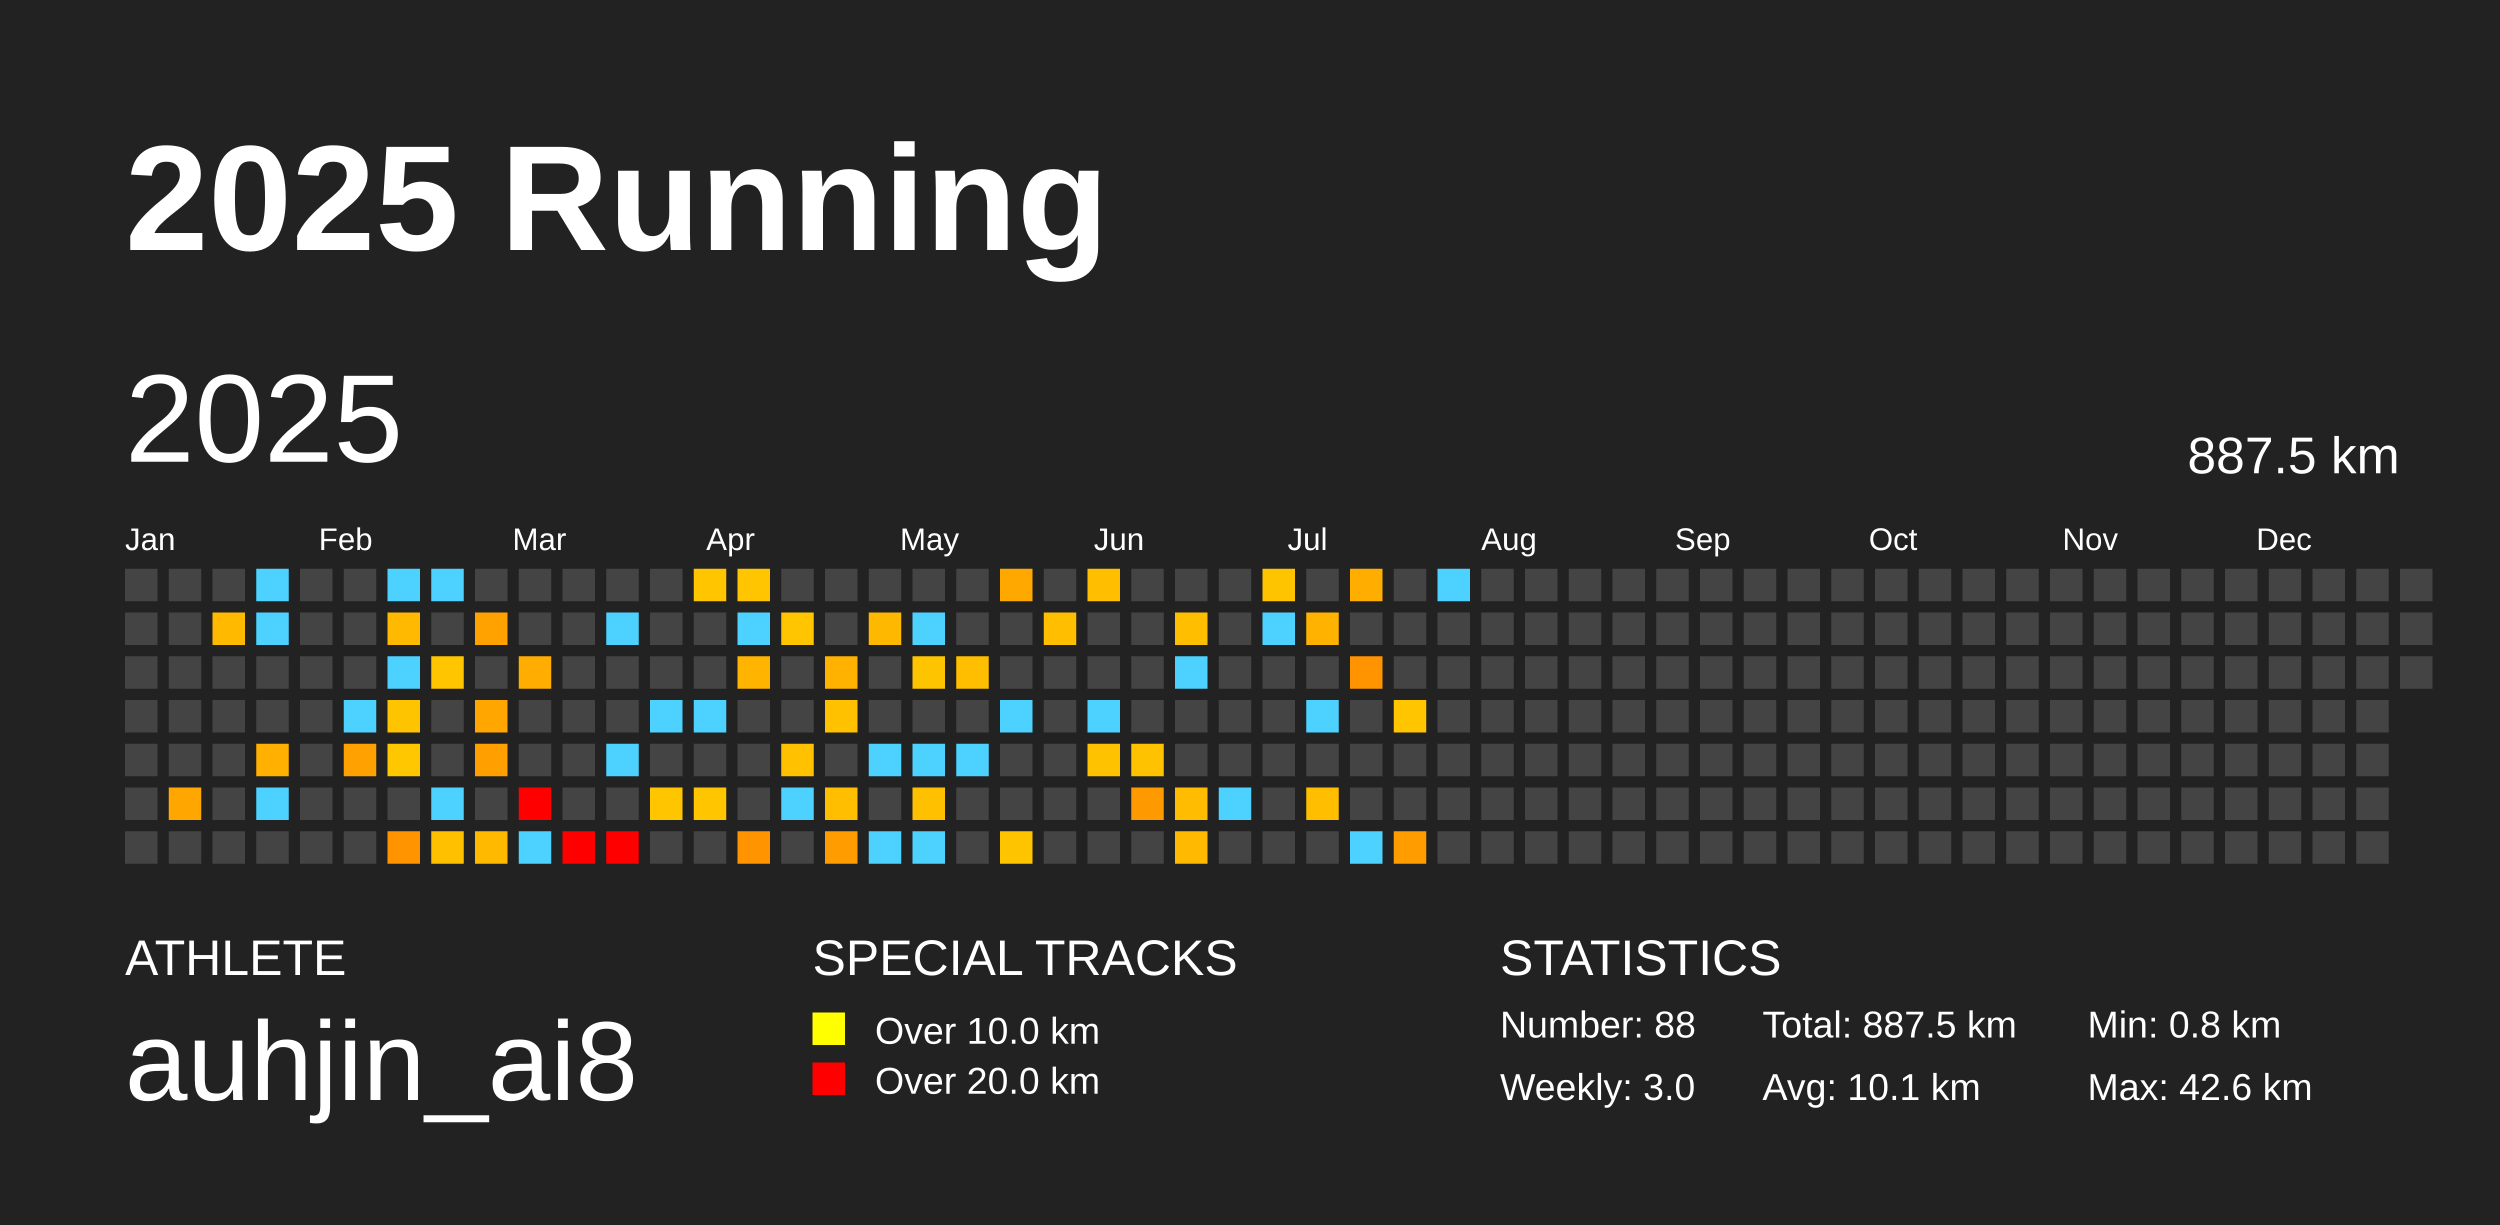
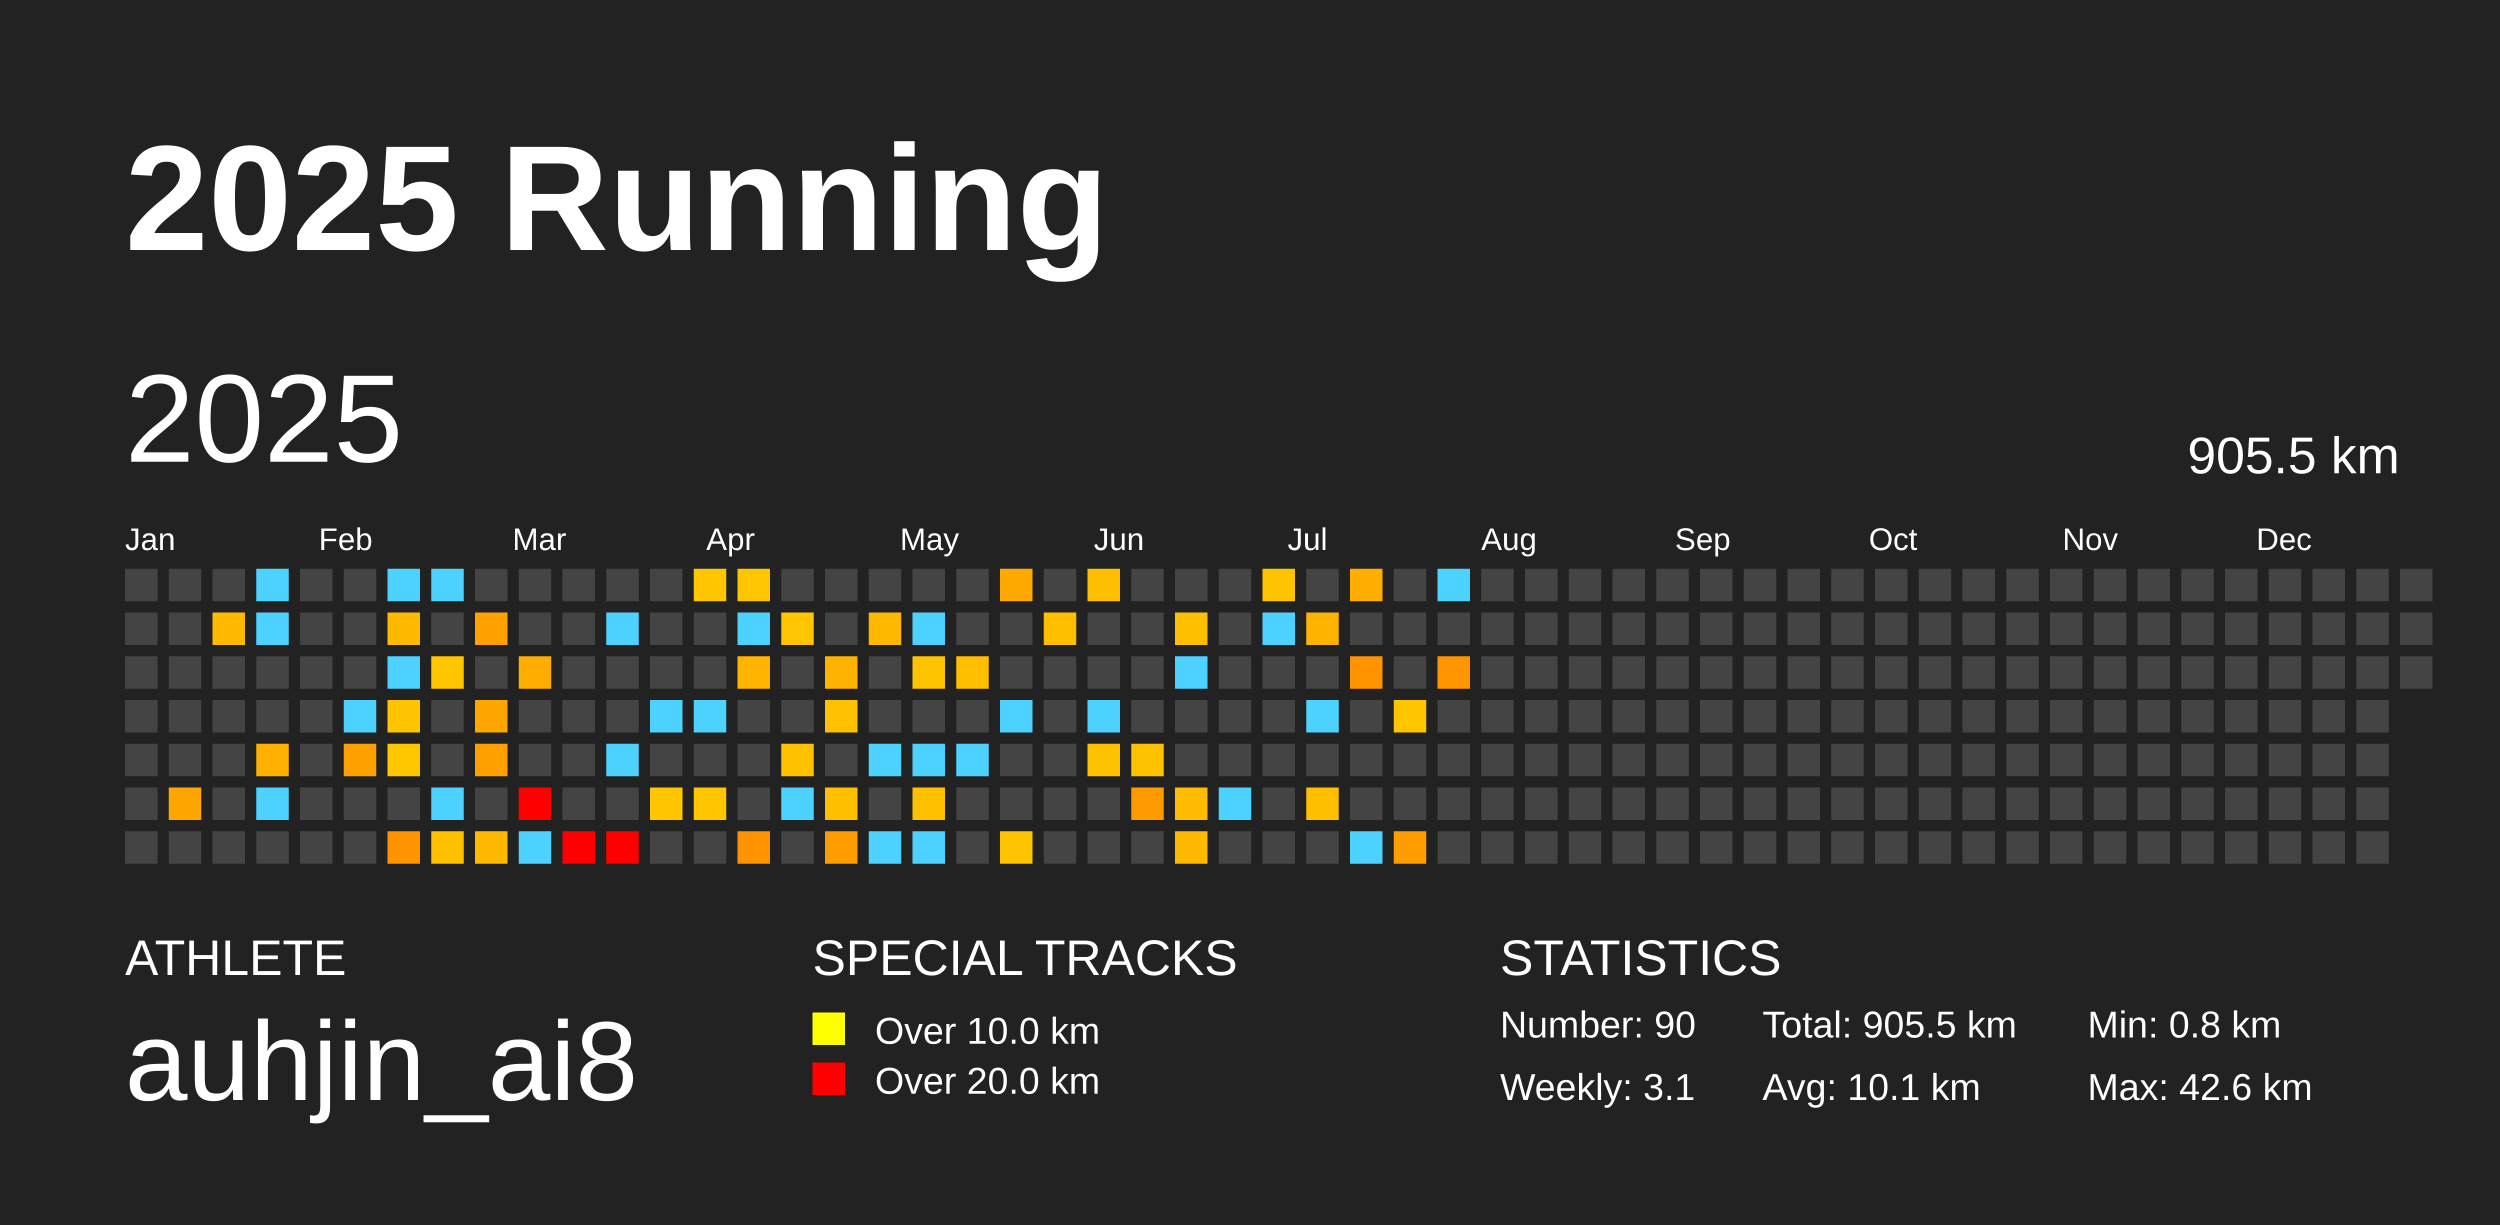
<svg xmlns="http://www.w3.org/2000/svg" baseProfile="full" height="98mm" version="1.1" viewBox="0,0,200,98" width="200mm">
  <defs />
  <rect fill="#222222" height="98" width="200" x="0" y="0" />
  <text fill="#FFFFFF" style="font-size:12px; font-family:Arial; font-weight:bold;" x="10" y="20">2025 Running</text>
  <text fill="#FFFFFF" style="font-size:4px; font-family:Arial" x="10" y="78">ATHLETE</text>
  <text fill="#FFFFFF" style="font-size:9px; font-family:Arial" x="10" y="88">auhjin_ai8</text>
  <text fill="#FFFFFF" style="font-size:4px; font-family:Arial" x="65" y="78">SPECIAL TRACKS</text>
  <rect fill="yellow" height="2.6" width="2.6" x="65" y="81" />
  <text fill="#FFFFFF" style="font-size:3px; font-family:Arial" x="70" y="83.5">Over 10.0 km</text>
  <rect fill="red" height="2.6" width="2.6" x="65" y="85" />
  <text fill="#FFFFFF" style="font-size:3px; font-family:Arial" x="70" y="87.5">Over 20.0 km</text>
  <text fill="#FFFFFF" style="font-size:4px; font-family:Arial" x="120" y="78">STATISTICS</text>
-   <text fill="#FFFFFF" style="font-size:3px; font-family:Arial" x="120" y="83">Number: 88</text>
-   <text fill="#FFFFFF" style="font-size:3px; font-family:Arial" x="120" y="88">Weekly: 3.0</text>
-   <text fill="#FFFFFF" style="font-size:3px; font-family:Arial" x="141" y="83">Total: 887.5 km</text>
+   <text fill="#FFFFFF" style="font-size:3px; font-family:Arial" x="120" y="83">Number: 90</text>
+   <text fill="#FFFFFF" style="font-size:3px; font-family:Arial" x="120" y="88">Weekly: 3.1</text>
+   <text fill="#FFFFFF" style="font-size:3px; font-family:Arial" x="141" y="83">Total: 905.5 km</text>
  <text fill="#FFFFFF" style="font-size:3px; font-family:Arial" x="141" y="88">Avg: 10.1 km</text>
  <text fill="#FFFFFF" style="font-size:3px; font-family:Arial" x="167" y="83">Min: 0.8 km</text>
  <text fill="#FFFFFF" style="font-size:3px; font-family:Arial" x="167" y="88">Max: 42.6 km</text>
  <text dominant-baseline="hanging" fill="#FFFFFF" style="font-size:10.0px; font-family:Arial;" x="10" y="30">2025</text>
-   <text dominant-baseline="hanging" fill="#FFFFFF" style="font-size:4.125px; font-family:Arial;" x="175" y="35">887.5 km</text>
+   <text dominant-baseline="hanging" fill="#FFFFFF" style="font-size:4.125px; font-family:Arial;" x="175" y="35">905.5 km</text>
  <text fill="#FFFFFF" style="font-size:2.5px; font-family:Arial" x="10.0" y="44">Jan</text>
  <text fill="#FFFFFF" style="font-size:2.5px; font-family:Arial" x="25.5" y="44">Feb</text>
  <text fill="#FFFFFF" style="font-size:2.5px; font-family:Arial" x="41.0" y="44">Mar</text>
  <text fill="#FFFFFF" style="font-size:2.5px; font-family:Arial" x="56.5" y="44">Apr</text>
  <text fill="#FFFFFF" style="font-size:2.5px; font-family:Arial" x="72.0" y="44">May</text>
  <text fill="#FFFFFF" style="font-size:2.5px; font-family:Arial" x="87.5" y="44">Jun</text>
  <text fill="#FFFFFF" style="font-size:2.5px; font-family:Arial" x="103.0" y="44">Jul</text>
  <text fill="#FFFFFF" style="font-size:2.5px; font-family:Arial" x="118.5" y="44">Aug</text>
  <text fill="#FFFFFF" style="font-size:2.5px; font-family:Arial" x="134.0" y="44">Sep</text>
  <text fill="#FFFFFF" style="font-size:2.5px; font-family:Arial" x="149.5" y="44">Oct</text>
  <text fill="#FFFFFF" style="font-size:2.5px; font-family:Arial" x="165.0" y="44">Nov</text>
  <text fill="#FFFFFF" style="font-size:2.5px; font-family:Arial" x="180.5" y="44">Dec</text>
  <rect fill="#444444" height="2.6" width="2.6" x="10.0" y="45.5" />
  <rect fill="#444444" height="2.6" width="2.6" x="10.0" y="49.0" />
  <rect fill="#444444" height="2.6" width="2.6" x="10.0" y="52.5" />
  <rect fill="#444444" height="2.6" width="2.6" x="10.0" y="56.0" />
  <rect fill="#444444" height="2.6" width="2.6" x="10.0" y="59.5" />
  <rect fill="#444444" height="2.6" width="2.6" x="10.0" y="63.0" />
  <rect fill="#444444" height="2.6" width="2.6" x="10.0" y="66.5" />
  <rect fill="#444444" height="2.6" width="2.6" x="13.5" y="45.5" />
  <rect fill="#444444" height="2.6" width="2.6" x="13.5" y="49.0" />
  <rect fill="#444444" height="2.6" width="2.6" x="13.5" y="52.5" />
  <rect fill="#444444" height="2.6" width="2.6" x="13.5" y="56.0" />
  <rect fill="#444444" height="2.6" width="2.6" x="13.5" y="59.5" />
  <rect fill="#ffa600" height="2.6" width="2.6" x="13.5" y="63.0" />
  <rect fill="#444444" height="2.6" width="2.6" x="13.5" y="66.5" />
  <rect fill="#444444" height="2.6" width="2.6" x="17.0" y="45.5" />
  <rect fill="#ffba00" height="2.6" width="2.6" x="17.0" y="49.0" />
  <rect fill="#444444" height="2.6" width="2.6" x="17.0" y="52.5" />
  <rect fill="#444444" height="2.6" width="2.6" x="17.0" y="56.0" />
  <rect fill="#444444" height="2.6" width="2.6" x="17.0" y="59.5" />
  <rect fill="#444444" height="2.6" width="2.6" x="17.0" y="63.0" />
  <rect fill="#444444" height="2.6" width="2.6" x="17.0" y="66.5" />
  <rect fill="#4dd2ff" height="2.6" width="2.6" x="20.5" y="45.5" />
  <rect fill="#4dd2ff" height="2.6" width="2.6" x="20.5" y="49.0" />
  <rect fill="#444444" height="2.6" width="2.6" x="20.5" y="52.5" />
  <rect fill="#444444" height="2.6" width="2.6" x="20.5" y="56.0" />
  <rect fill="#ffb000" height="2.6" width="2.6" x="20.5" y="59.5" />
  <rect fill="#4dd2ff" height="2.6" width="2.6" x="20.5" y="63.0" />
  <rect fill="#444444" height="2.6" width="2.6" x="20.5" y="66.5" />
  <rect fill="#444444" height="2.6" width="2.6" x="24.0" y="45.5" />
  <rect fill="#444444" height="2.6" width="2.6" x="24.0" y="49.0" />
  <rect fill="#444444" height="2.6" width="2.6" x="24.0" y="52.5" />
  <rect fill="#444444" height="2.6" width="2.6" x="24.0" y="56.0" />
  <rect fill="#444444" height="2.6" width="2.6" x="24.0" y="59.5" />
  <rect fill="#444444" height="2.6" width="2.6" x="24.0" y="63.0" />
  <rect fill="#444444" height="2.6" width="2.6" x="24.0" y="66.5" />
  <rect fill="#444444" height="2.6" width="2.6" x="27.5" y="45.5" />
  <rect fill="#444444" height="2.6" width="2.6" x="27.5" y="49.0" />
  <rect fill="#444444" height="2.6" width="2.6" x="27.5" y="52.5" />
  <rect fill="#4dd2ff" height="2.6" width="2.6" x="27.5" y="56.0" />
  <rect fill="#ffa100" height="2.6" width="2.6" x="27.5" y="59.5" />
  <rect fill="#444444" height="2.6" width="2.6" x="27.5" y="63.0" />
  <rect fill="#444444" height="2.6" width="2.6" x="27.5" y="66.5" />
  <rect fill="#4dd2ff" height="2.6" width="2.6" x="31.0" y="45.5" />
  <rect fill="#ffb900" height="2.6" width="2.6" x="31.0" y="49.0" />
  <rect fill="#4dd2ff" height="2.6" width="2.6" x="31.0" y="52.5" />
  <rect fill="#ffc400" height="2.6" width="2.6" x="31.0" y="56.0" />
  <rect fill="#ffc700" height="2.6" width="2.6" x="31.0" y="59.5" />
  <rect fill="#444444" height="2.6" width="2.6" x="31.0" y="63.0" />
  <rect fill="#ff9300" height="2.6" width="2.6" x="31.0" y="66.5" />
  <rect fill="#4dd2ff" height="2.6" width="2.6" x="34.5" y="45.5" />
  <rect fill="#444444" height="2.6" width="2.6" x="34.5" y="49.0" />
  <rect fill="#ffc600" height="2.6" width="2.6" x="34.5" y="52.5" />
  <rect fill="#444444" height="2.6" width="2.6" x="34.5" y="56.0" />
  <rect fill="#444444" height="2.6" width="2.6" x="34.5" y="59.5" />
  <rect fill="#4dd2ff" height="2.6" width="2.6" x="34.5" y="63.0" />
  <rect fill="#ffc000" height="2.6" width="2.6" x="34.5" y="66.5" />
  <rect fill="#444444" height="2.6" width="2.6" x="38.0" y="45.5" />
  <rect fill="#ffa200" height="2.6" width="2.6" x="38.0" y="49.0" />
  <rect fill="#444444" height="2.6" width="2.6" x="38.0" y="52.5" />
  <rect fill="#ffa600" height="2.6" width="2.6" x="38.0" y="56.0" />
  <rect fill="#ffa000" height="2.6" width="2.6" x="38.0" y="59.5" />
  <rect fill="#444444" height="2.6" width="2.6" x="38.0" y="63.0" />
  <rect fill="#ffba00" height="2.6" width="2.6" x="38.0" y="66.5" />
  <rect fill="#444444" height="2.6" width="2.6" x="41.5" y="45.5" />
  <rect fill="#444444" height="2.6" width="2.6" x="41.5" y="49.0" />
  <rect fill="#ffad00" height="2.6" width="2.6" x="41.5" y="52.5" />
  <rect fill="#444444" height="2.6" width="2.6" x="41.5" y="56.0" />
  <rect fill="#444444" height="2.6" width="2.6" x="41.5" y="59.5" />
  <rect fill="red" height="2.6" width="2.6" x="41.5" y="63.0" />
  <rect fill="#4dd2ff" height="2.6" width="2.6" x="41.5" y="66.5" />
  <rect fill="#444444" height="2.6" width="2.6" x="45.0" y="45.5" />
  <rect fill="#444444" height="2.6" width="2.6" x="45.0" y="49.0" />
  <rect fill="#444444" height="2.6" width="2.6" x="45.0" y="52.5" />
  <rect fill="#444444" height="2.6" width="2.6" x="45.0" y="56.0" />
  <rect fill="#444444" height="2.6" width="2.6" x="45.0" y="59.5" />
  <rect fill="#444444" height="2.6" width="2.6" x="45.0" y="63.0" />
  <rect fill="red" height="2.6" width="2.6" x="45.0" y="66.5" />
  <rect fill="#444444" height="2.6" width="2.6" x="48.5" y="45.5" />
  <rect fill="#4dd2ff" height="2.6" width="2.6" x="48.5" y="49.0" />
  <rect fill="#444444" height="2.6" width="2.6" x="48.5" y="52.5" />
  <rect fill="#444444" height="2.6" width="2.6" x="48.5" y="56.0" />
  <rect fill="#4dd2ff" height="2.6" width="2.6" x="48.5" y="59.5" />
  <rect fill="#444444" height="2.6" width="2.6" x="48.5" y="63.0" />
  <rect fill="red" height="2.6" width="2.6" x="48.5" y="66.5" />
  <rect fill="#444444" height="2.6" width="2.6" x="52.0" y="45.5" />
  <rect fill="#444444" height="2.6" width="2.6" x="52.0" y="49.0" />
  <rect fill="#444444" height="2.6" width="2.6" x="52.0" y="52.5" />
  <rect fill="#4dd2ff" height="2.6" width="2.6" x="52.0" y="56.0" />
  <rect fill="#444444" height="2.6" width="2.6" x="52.0" y="59.5" />
  <rect fill="#ffc600" height="2.6" width="2.6" x="52.0" y="63.0" />
  <rect fill="#444444" height="2.6" width="2.6" x="52.0" y="66.5" />
  <rect fill="#ffc600" height="2.6" width="2.6" x="55.5" y="45.5" />
  <rect fill="#444444" height="2.6" width="2.6" x="55.5" y="49.0" />
  <rect fill="#444444" height="2.6" width="2.6" x="55.5" y="52.5" />
  <rect fill="#4dd2ff" height="2.6" width="2.6" x="55.5" y="56.0" />
  <rect fill="#444444" height="2.6" width="2.6" x="55.5" y="59.5" />
  <rect fill="#ffc600" height="2.6" width="2.6" x="55.5" y="63.0" />
  <rect fill="#444444" height="2.6" width="2.6" x="55.5" y="66.5" />
  <rect fill="#ffc500" height="2.6" width="2.6" x="59.0" y="45.5" />
  <rect fill="#4dd2ff" height="2.6" width="2.6" x="59.0" y="49.0" />
  <rect fill="#ffb400" height="2.6" width="2.6" x="59.0" y="52.5" />
  <rect fill="#444444" height="2.6" width="2.6" x="59.0" y="56.0" />
  <rect fill="#444444" height="2.6" width="2.6" x="59.0" y="59.5" />
  <rect fill="#444444" height="2.6" width="2.6" x="59.0" y="63.0" />
  <rect fill="#ff9300" height="2.6" width="2.6" x="59.0" y="66.5" />
  <rect fill="#444444" height="2.6" width="2.6" x="62.5" y="45.5" />
  <rect fill="#ffc500" height="2.6" width="2.6" x="62.5" y="49.0" />
  <rect fill="#444444" height="2.6" width="2.6" x="62.5" y="52.5" />
  <rect fill="#444444" height="2.6" width="2.6" x="62.5" y="56.0" />
  <rect fill="#ffc100" height="2.6" width="2.6" x="62.5" y="59.5" />
  <rect fill="#4dd2ff" height="2.6" width="2.6" x="62.5" y="63.0" />
  <rect fill="#444444" height="2.6" width="2.6" x="62.5" y="66.5" />
  <rect fill="#444444" height="2.6" width="2.6" x="66.0" y="45.5" />
  <rect fill="#444444" height="2.6" width="2.6" x="66.0" y="49.0" />
  <rect fill="#ffb200" height="2.6" width="2.6" x="66.0" y="52.5" />
  <rect fill="#ffc100" height="2.6" width="2.6" x="66.0" y="56.0" />
  <rect fill="#444444" height="2.6" width="2.6" x="66.0" y="59.5" />
  <rect fill="#ffbe00" height="2.6" width="2.6" x="66.0" y="63.0" />
  <rect fill="#ff9c00" height="2.6" width="2.6" x="66.0" y="66.5" />
  <rect fill="#444444" height="2.6" width="2.6" x="69.5" y="45.5" />
  <rect fill="#ffb800" height="2.6" width="2.6" x="69.5" y="49.0" />
  <rect fill="#444444" height="2.6" width="2.6" x="69.5" y="52.5" />
  <rect fill="#444444" height="2.6" width="2.6" x="69.5" y="56.0" />
  <rect fill="#4dd2ff" height="2.6" width="2.6" x="69.5" y="59.5" />
  <rect fill="#444444" height="2.6" width="2.6" x="69.5" y="63.0" />
  <rect fill="#4dd2ff" height="2.6" width="2.6" x="69.5" y="66.5" />
  <rect fill="#444444" height="2.6" width="2.6" x="73.0" y="45.5" />
  <rect fill="#4dd2ff" height="2.6" width="2.6" x="73.0" y="49.0" />
  <rect fill="#ffc400" height="2.6" width="2.6" x="73.0" y="52.5" />
  <rect fill="#444444" height="2.6" width="2.6" x="73.0" y="56.0" />
  <rect fill="#4dd2ff" height="2.6" width="2.6" x="73.0" y="59.5" />
  <rect fill="#ffc000" height="2.6" width="2.6" x="73.0" y="63.0" />
  <rect fill="#4dd2ff" height="2.6" width="2.6" x="73.0" y="66.5" />
  <rect fill="#444444" height="2.6" width="2.6" x="76.5" y="45.5" />
  <rect fill="#444444" height="2.6" width="2.6" x="76.5" y="49.0" />
  <rect fill="#ffbe00" height="2.6" width="2.6" x="76.5" y="52.5" />
  <rect fill="#444444" height="2.6" width="2.6" x="76.5" y="56.0" />
  <rect fill="#4dd2ff" height="2.6" width="2.6" x="76.5" y="59.5" />
  <rect fill="#444444" height="2.6" width="2.6" x="76.5" y="63.0" />
  <rect fill="#444444" height="2.6" width="2.6" x="76.5" y="66.5" />
  <rect fill="#ffa800" height="2.6" width="2.6" x="80.0" y="45.5" />
  <rect fill="#444444" height="2.6" width="2.6" x="80.0" y="49.0" />
  <rect fill="#444444" height="2.6" width="2.6" x="80.0" y="52.5" />
  <rect fill="#4dd2ff" height="2.6" width="2.6" x="80.0" y="56.0" />
  <rect fill="#444444" height="2.6" width="2.6" x="80.0" y="59.5" />
  <rect fill="#444444" height="2.6" width="2.6" x="80.0" y="63.0" />
  <rect fill="#ffc400" height="2.6" width="2.6" x="80.0" y="66.5" />
  <rect fill="#444444" height="2.6" width="2.6" x="83.5" y="45.5" />
  <rect fill="#ffbe00" height="2.6" width="2.6" x="83.5" y="49.0" />
  <rect fill="#444444" height="2.6" width="2.6" x="83.5" y="52.5" />
  <rect fill="#444444" height="2.6" width="2.6" x="83.5" y="56.0" />
  <rect fill="#444444" height="2.6" width="2.6" x="83.5" y="59.5" />
  <rect fill="#444444" height="2.6" width="2.6" x="83.5" y="63.0" />
  <rect fill="#444444" height="2.6" width="2.6" x="83.5" y="66.5" />
  <rect fill="#ffbf00" height="2.6" width="2.6" x="87.0" y="45.5" />
  <rect fill="#444444" height="2.6" width="2.6" x="87.0" y="49.0" />
  <rect fill="#444444" height="2.6" width="2.6" x="87.0" y="52.5" />
  <rect fill="#4dd2ff" height="2.6" width="2.6" x="87.0" y="56.0" />
  <rect fill="#ffc200" height="2.6" width="2.6" x="87.0" y="59.5" />
  <rect fill="#444444" height="2.6" width="2.6" x="87.0" y="63.0" />
  <rect fill="#444444" height="2.6" width="2.6" x="87.0" y="66.5" />
  <rect fill="#444444" height="2.6" width="2.6" x="90.5" y="45.5" />
  <rect fill="#444444" height="2.6" width="2.6" x="90.5" y="49.0" />
  <rect fill="#444444" height="2.6" width="2.6" x="90.5" y="52.5" />
  <rect fill="#444444" height="2.6" width="2.6" x="90.5" y="56.0" />
  <rect fill="#ffc200" height="2.6" width="2.6" x="90.5" y="59.5" />
  <rect fill="#ff9900" height="2.6" width="2.6" x="90.5" y="63.0" />
  <rect fill="#444444" height="2.6" width="2.6" x="90.5" y="66.5" />
  <rect fill="#444444" height="2.6" width="2.6" x="94.0" y="45.5" />
  <rect fill="#ffbf00" height="2.6" width="2.6" x="94.0" y="49.0" />
  <rect fill="#4dd2ff" height="2.6" width="2.6" x="94.0" y="52.5" />
  <rect fill="#444444" height="2.6" width="2.6" x="94.0" y="56.0" />
  <rect fill="#444444" height="2.6" width="2.6" x="94.0" y="59.5" />
  <rect fill="#ffbc00" height="2.6" width="2.6" x="94.0" y="63.0" />
  <rect fill="#ffb900" height="2.6" width="2.6" x="94.0" y="66.5" />
  <rect fill="#444444" height="2.6" width="2.6" x="97.5" y="45.5" />
  <rect fill="#444444" height="2.6" width="2.6" x="97.5" y="49.0" />
  <rect fill="#444444" height="2.6" width="2.6" x="97.5" y="52.5" />
  <rect fill="#444444" height="2.6" width="2.6" x="97.5" y="56.0" />
  <rect fill="#444444" height="2.6" width="2.6" x="97.5" y="59.5" />
  <rect fill="#4dd2ff" height="2.6" width="2.6" x="97.5" y="63.0" />
  <rect fill="#444444" height="2.6" width="2.6" x="97.5" y="66.5" />
  <rect fill="#ffc400" height="2.6" width="2.6" x="101.0" y="45.5" />
  <rect fill="#4dd2ff" height="2.6" width="2.6" x="101.0" y="49.0" />
  <rect fill="#444444" height="2.6" width="2.6" x="101.0" y="52.5" />
  <rect fill="#444444" height="2.6" width="2.6" x="101.0" y="56.0" />
  <rect fill="#444444" height="2.6" width="2.6" x="101.0" y="59.5" />
  <rect fill="#444444" height="2.6" width="2.6" x="101.0" y="63.0" />
  <rect fill="#444444" height="2.6" width="2.6" x="101.0" y="66.5" />
  <rect fill="#444444" height="2.6" width="2.6" x="104.5" y="45.5" />
  <rect fill="#ffb300" height="2.6" width="2.6" x="104.5" y="49.0" />
  <rect fill="#444444" height="2.6" width="2.6" x="104.5" y="52.5" />
  <rect fill="#4dd2ff" height="2.6" width="2.6" x="104.5" y="56.0" />
  <rect fill="#444444" height="2.6" width="2.6" x="104.5" y="59.5" />
  <rect fill="#ffbe00" height="2.6" width="2.6" x="104.5" y="63.0" />
  <rect fill="#444444" height="2.6" width="2.6" x="104.5" y="66.5" />
  <rect fill="#ffae00" height="2.6" width="2.6" x="108.0" y="45.5" />
  <rect fill="#444444" height="2.6" width="2.6" x="108.0" y="49.0" />
  <rect fill="#ff9400" height="2.6" width="2.6" x="108.0" y="52.5" />
  <rect fill="#444444" height="2.6" width="2.6" x="108.0" y="56.0" />
  <rect fill="#444444" height="2.6" width="2.6" x="108.0" y="59.5" />
  <rect fill="#444444" height="2.6" width="2.6" x="108.0" y="63.0" />
  <rect fill="#4dd2ff" height="2.6" width="2.6" x="108.0" y="66.5" />
  <rect fill="#444444" height="2.6" width="2.6" x="111.5" y="45.5" />
  <rect fill="#444444" height="2.6" width="2.6" x="111.5" y="49.0" />
  <rect fill="#444444" height="2.6" width="2.6" x="111.5" y="52.5" />
  <rect fill="#ffc600" height="2.6" width="2.6" x="111.5" y="56.0" />
  <rect fill="#444444" height="2.6" width="2.6" x="111.5" y="59.5" />
  <rect fill="#444444" height="2.6" width="2.6" x="111.5" y="63.0" />
  <rect fill="#ff9c00" height="2.6" width="2.6" x="111.5" y="66.5" />
  <rect fill="#4dd2ff" height="2.6" width="2.6" x="115.0" y="45.5" />
  <rect fill="#444444" height="2.6" width="2.6" x="115.0" y="49.0" />
-   <rect fill="#444444" height="2.6" width="2.6" x="115.0" y="52.5" />
+   <rect fill="#ff9600" height="2.6" width="2.6" x="115.0" y="52.5" />
  <rect fill="#444444" height="2.6" width="2.6" x="115.0" y="56.0" />
  <rect fill="#444444" height="2.6" width="2.6" x="115.0" y="59.5" />
  <rect fill="#444444" height="2.6" width="2.6" x="115.0" y="63.0" />
  <rect fill="#444444" height="2.6" width="2.6" x="115.0" y="66.5" />
  <rect fill="#444444" height="2.6" width="2.6" x="118.5" y="45.5" />
  <rect fill="#444444" height="2.6" width="2.6" x="118.5" y="49.0" />
  <rect fill="#444444" height="2.6" width="2.6" x="118.5" y="52.5" />
  <rect fill="#444444" height="2.6" width="2.6" x="118.5" y="56.0" />
  <rect fill="#444444" height="2.6" width="2.6" x="118.5" y="59.5" />
  <rect fill="#444444" height="2.6" width="2.6" x="118.5" y="63.0" />
  <rect fill="#444444" height="2.6" width="2.6" x="118.5" y="66.5" />
  <rect fill="#444444" height="2.6" width="2.6" x="122.0" y="45.5" />
  <rect fill="#444444" height="2.6" width="2.6" x="122.0" y="49.0" />
  <rect fill="#444444" height="2.6" width="2.6" x="122.0" y="52.5" />
  <rect fill="#444444" height="2.6" width="2.6" x="122.0" y="56.0" />
  <rect fill="#444444" height="2.6" width="2.6" x="122.0" y="59.5" />
  <rect fill="#444444" height="2.6" width="2.6" x="122.0" y="63.0" />
  <rect fill="#444444" height="2.6" width="2.6" x="122.0" y="66.5" />
  <rect fill="#444444" height="2.6" width="2.6" x="125.5" y="45.5" />
  <rect fill="#444444" height="2.6" width="2.6" x="125.5" y="49.0" />
  <rect fill="#444444" height="2.6" width="2.6" x="125.5" y="52.5" />
  <rect fill="#444444" height="2.6" width="2.6" x="125.5" y="56.0" />
  <rect fill="#444444" height="2.6" width="2.6" x="125.5" y="59.5" />
  <rect fill="#444444" height="2.6" width="2.6" x="125.5" y="63.0" />
  <rect fill="#444444" height="2.6" width="2.6" x="125.5" y="66.5" />
  <rect fill="#444444" height="2.6" width="2.6" x="129.0" y="45.5" />
  <rect fill="#444444" height="2.6" width="2.6" x="129.0" y="49.0" />
  <rect fill="#444444" height="2.6" width="2.6" x="129.0" y="52.5" />
  <rect fill="#444444" height="2.6" width="2.6" x="129.0" y="56.0" />
  <rect fill="#444444" height="2.6" width="2.6" x="129.0" y="59.5" />
  <rect fill="#444444" height="2.6" width="2.6" x="129.0" y="63.0" />
  <rect fill="#444444" height="2.6" width="2.6" x="129.0" y="66.5" />
  <rect fill="#444444" height="2.6" width="2.6" x="132.5" y="45.5" />
  <rect fill="#444444" height="2.6" width="2.6" x="132.5" y="49.0" />
  <rect fill="#444444" height="2.6" width="2.6" x="132.5" y="52.5" />
  <rect fill="#444444" height="2.6" width="2.6" x="132.5" y="56.0" />
  <rect fill="#444444" height="2.6" width="2.6" x="132.5" y="59.5" />
  <rect fill="#444444" height="2.6" width="2.6" x="132.5" y="63.0" />
  <rect fill="#444444" height="2.6" width="2.6" x="132.5" y="66.5" />
  <rect fill="#444444" height="2.6" width="2.6" x="136.0" y="45.5" />
  <rect fill="#444444" height="2.6" width="2.6" x="136.0" y="49.0" />
  <rect fill="#444444" height="2.6" width="2.6" x="136.0" y="52.5" />
  <rect fill="#444444" height="2.6" width="2.6" x="136.0" y="56.0" />
  <rect fill="#444444" height="2.6" width="2.6" x="136.0" y="59.5" />
  <rect fill="#444444" height="2.6" width="2.6" x="136.0" y="63.0" />
  <rect fill="#444444" height="2.6" width="2.6" x="136.0" y="66.5" />
  <rect fill="#444444" height="2.6" width="2.6" x="139.5" y="45.5" />
  <rect fill="#444444" height="2.6" width="2.6" x="139.5" y="49.0" />
  <rect fill="#444444" height="2.6" width="2.6" x="139.5" y="52.5" />
  <rect fill="#444444" height="2.6" width="2.6" x="139.5" y="56.0" />
  <rect fill="#444444" height="2.6" width="2.6" x="139.5" y="59.5" />
  <rect fill="#444444" height="2.6" width="2.6" x="139.5" y="63.0" />
  <rect fill="#444444" height="2.6" width="2.6" x="139.5" y="66.5" />
  <rect fill="#444444" height="2.6" width="2.6" x="143.0" y="45.5" />
  <rect fill="#444444" height="2.6" width="2.6" x="143.0" y="49.0" />
  <rect fill="#444444" height="2.6" width="2.6" x="143.0" y="52.5" />
  <rect fill="#444444" height="2.6" width="2.6" x="143.0" y="56.0" />
  <rect fill="#444444" height="2.6" width="2.6" x="143.0" y="59.5" />
  <rect fill="#444444" height="2.6" width="2.6" x="143.0" y="63.0" />
  <rect fill="#444444" height="2.6" width="2.6" x="143.0" y="66.5" />
  <rect fill="#444444" height="2.6" width="2.6" x="146.5" y="45.5" />
  <rect fill="#444444" height="2.6" width="2.6" x="146.5" y="49.0" />
  <rect fill="#444444" height="2.6" width="2.6" x="146.5" y="52.5" />
  <rect fill="#444444" height="2.6" width="2.6" x="146.5" y="56.0" />
  <rect fill="#444444" height="2.6" width="2.6" x="146.5" y="59.5" />
  <rect fill="#444444" height="2.6" width="2.6" x="146.5" y="63.0" />
  <rect fill="#444444" height="2.6" width="2.6" x="146.5" y="66.5" />
  <rect fill="#444444" height="2.6" width="2.6" x="150.0" y="45.5" />
  <rect fill="#444444" height="2.6" width="2.6" x="150.0" y="49.0" />
  <rect fill="#444444" height="2.6" width="2.6" x="150.0" y="52.5" />
  <rect fill="#444444" height="2.6" width="2.6" x="150.0" y="56.0" />
  <rect fill="#444444" height="2.6" width="2.6" x="150.0" y="59.5" />
  <rect fill="#444444" height="2.6" width="2.6" x="150.0" y="63.0" />
  <rect fill="#444444" height="2.6" width="2.6" x="150.0" y="66.5" />
  <rect fill="#444444" height="2.6" width="2.6" x="153.5" y="45.5" />
  <rect fill="#444444" height="2.6" width="2.6" x="153.5" y="49.0" />
  <rect fill="#444444" height="2.6" width="2.6" x="153.5" y="52.5" />
  <rect fill="#444444" height="2.6" width="2.6" x="153.5" y="56.0" />
  <rect fill="#444444" height="2.6" width="2.6" x="153.5" y="59.5" />
  <rect fill="#444444" height="2.6" width="2.6" x="153.5" y="63.0" />
  <rect fill="#444444" height="2.6" width="2.6" x="153.5" y="66.5" />
  <rect fill="#444444" height="2.6" width="2.6" x="157.0" y="45.5" />
  <rect fill="#444444" height="2.6" width="2.6" x="157.0" y="49.0" />
  <rect fill="#444444" height="2.6" width="2.6" x="157.0" y="52.5" />
  <rect fill="#444444" height="2.6" width="2.6" x="157.0" y="56.0" />
  <rect fill="#444444" height="2.6" width="2.6" x="157.0" y="59.5" />
  <rect fill="#444444" height="2.6" width="2.6" x="157.0" y="63.0" />
  <rect fill="#444444" height="2.6" width="2.6" x="157.0" y="66.5" />
  <rect fill="#444444" height="2.6" width="2.6" x="160.5" y="45.5" />
  <rect fill="#444444" height="2.6" width="2.6" x="160.5" y="49.0" />
  <rect fill="#444444" height="2.6" width="2.6" x="160.5" y="52.5" />
  <rect fill="#444444" height="2.6" width="2.6" x="160.5" y="56.0" />
  <rect fill="#444444" height="2.6" width="2.6" x="160.5" y="59.5" />
  <rect fill="#444444" height="2.6" width="2.6" x="160.5" y="63.0" />
  <rect fill="#444444" height="2.6" width="2.6" x="160.5" y="66.5" />
  <rect fill="#444444" height="2.6" width="2.6" x="164.0" y="45.5" />
  <rect fill="#444444" height="2.6" width="2.6" x="164.0" y="49.0" />
  <rect fill="#444444" height="2.6" width="2.6" x="164.0" y="52.5" />
  <rect fill="#444444" height="2.6" width="2.6" x="164.0" y="56.0" />
  <rect fill="#444444" height="2.6" width="2.6" x="164.0" y="59.5" />
  <rect fill="#444444" height="2.6" width="2.6" x="164.0" y="63.0" />
  <rect fill="#444444" height="2.6" width="2.6" x="164.0" y="66.5" />
  <rect fill="#444444" height="2.6" width="2.6" x="167.5" y="45.5" />
  <rect fill="#444444" height="2.6" width="2.6" x="167.5" y="49.0" />
  <rect fill="#444444" height="2.6" width="2.6" x="167.5" y="52.5" />
  <rect fill="#444444" height="2.6" width="2.6" x="167.5" y="56.0" />
  <rect fill="#444444" height="2.6" width="2.6" x="167.5" y="59.5" />
  <rect fill="#444444" height="2.6" width="2.6" x="167.5" y="63.0" />
  <rect fill="#444444" height="2.6" width="2.6" x="167.5" y="66.5" />
  <rect fill="#444444" height="2.6" width="2.6" x="171.0" y="45.5" />
  <rect fill="#444444" height="2.6" width="2.6" x="171.0" y="49.0" />
  <rect fill="#444444" height="2.6" width="2.6" x="171.0" y="52.5" />
  <rect fill="#444444" height="2.6" width="2.6" x="171.0" y="56.0" />
  <rect fill="#444444" height="2.6" width="2.6" x="171.0" y="59.5" />
  <rect fill="#444444" height="2.6" width="2.6" x="171.0" y="63.0" />
  <rect fill="#444444" height="2.6" width="2.6" x="171.0" y="66.5" />
  <rect fill="#444444" height="2.6" width="2.6" x="174.5" y="45.5" />
  <rect fill="#444444" height="2.6" width="2.6" x="174.5" y="49.0" />
  <rect fill="#444444" height="2.6" width="2.6" x="174.5" y="52.5" />
  <rect fill="#444444" height="2.6" width="2.6" x="174.5" y="56.0" />
  <rect fill="#444444" height="2.6" width="2.6" x="174.5" y="59.5" />
  <rect fill="#444444" height="2.6" width="2.6" x="174.5" y="63.0" />
  <rect fill="#444444" height="2.6" width="2.6" x="174.5" y="66.5" />
  <rect fill="#444444" height="2.6" width="2.6" x="178.0" y="45.5" />
  <rect fill="#444444" height="2.6" width="2.6" x="178.0" y="49.0" />
  <rect fill="#444444" height="2.6" width="2.6" x="178.0" y="52.5" />
  <rect fill="#444444" height="2.6" width="2.6" x="178.0" y="56.0" />
  <rect fill="#444444" height="2.6" width="2.6" x="178.0" y="59.5" />
  <rect fill="#444444" height="2.6" width="2.6" x="178.0" y="63.0" />
  <rect fill="#444444" height="2.6" width="2.6" x="178.0" y="66.5" />
  <rect fill="#444444" height="2.6" width="2.6" x="181.5" y="45.5" />
  <rect fill="#444444" height="2.6" width="2.6" x="181.5" y="49.0" />
  <rect fill="#444444" height="2.6" width="2.6" x="181.5" y="52.5" />
  <rect fill="#444444" height="2.6" width="2.6" x="181.5" y="56.0" />
  <rect fill="#444444" height="2.6" width="2.6" x="181.5" y="59.5" />
  <rect fill="#444444" height="2.6" width="2.6" x="181.5" y="63.0" />
  <rect fill="#444444" height="2.6" width="2.6" x="181.5" y="66.5" />
  <rect fill="#444444" height="2.6" width="2.6" x="185.0" y="45.5" />
  <rect fill="#444444" height="2.6" width="2.6" x="185.0" y="49.0" />
  <rect fill="#444444" height="2.6" width="2.6" x="185.0" y="52.5" />
  <rect fill="#444444" height="2.6" width="2.6" x="185.0" y="56.0" />
  <rect fill="#444444" height="2.6" width="2.6" x="185.0" y="59.5" />
  <rect fill="#444444" height="2.6" width="2.6" x="185.0" y="63.0" />
  <rect fill="#444444" height="2.6" width="2.6" x="185.0" y="66.5" />
  <rect fill="#444444" height="2.6" width="2.6" x="188.5" y="45.5" />
  <rect fill="#444444" height="2.6" width="2.6" x="188.5" y="49.0" />
  <rect fill="#444444" height="2.6" width="2.6" x="188.5" y="52.5" />
  <rect fill="#444444" height="2.6" width="2.6" x="188.5" y="56.0" />
  <rect fill="#444444" height="2.6" width="2.6" x="188.5" y="59.5" />
  <rect fill="#444444" height="2.6" width="2.6" x="188.5" y="63.0" />
  <rect fill="#444444" height="2.6" width="2.6" x="188.5" y="66.5" />
  <rect fill="#444444" height="2.6" width="2.6" x="192.0" y="45.5" />
  <rect fill="#444444" height="2.6" width="2.6" x="192.0" y="49.0" />
  <rect fill="#444444" height="2.6" width="2.6" x="192.0" y="52.5" />
</svg>
